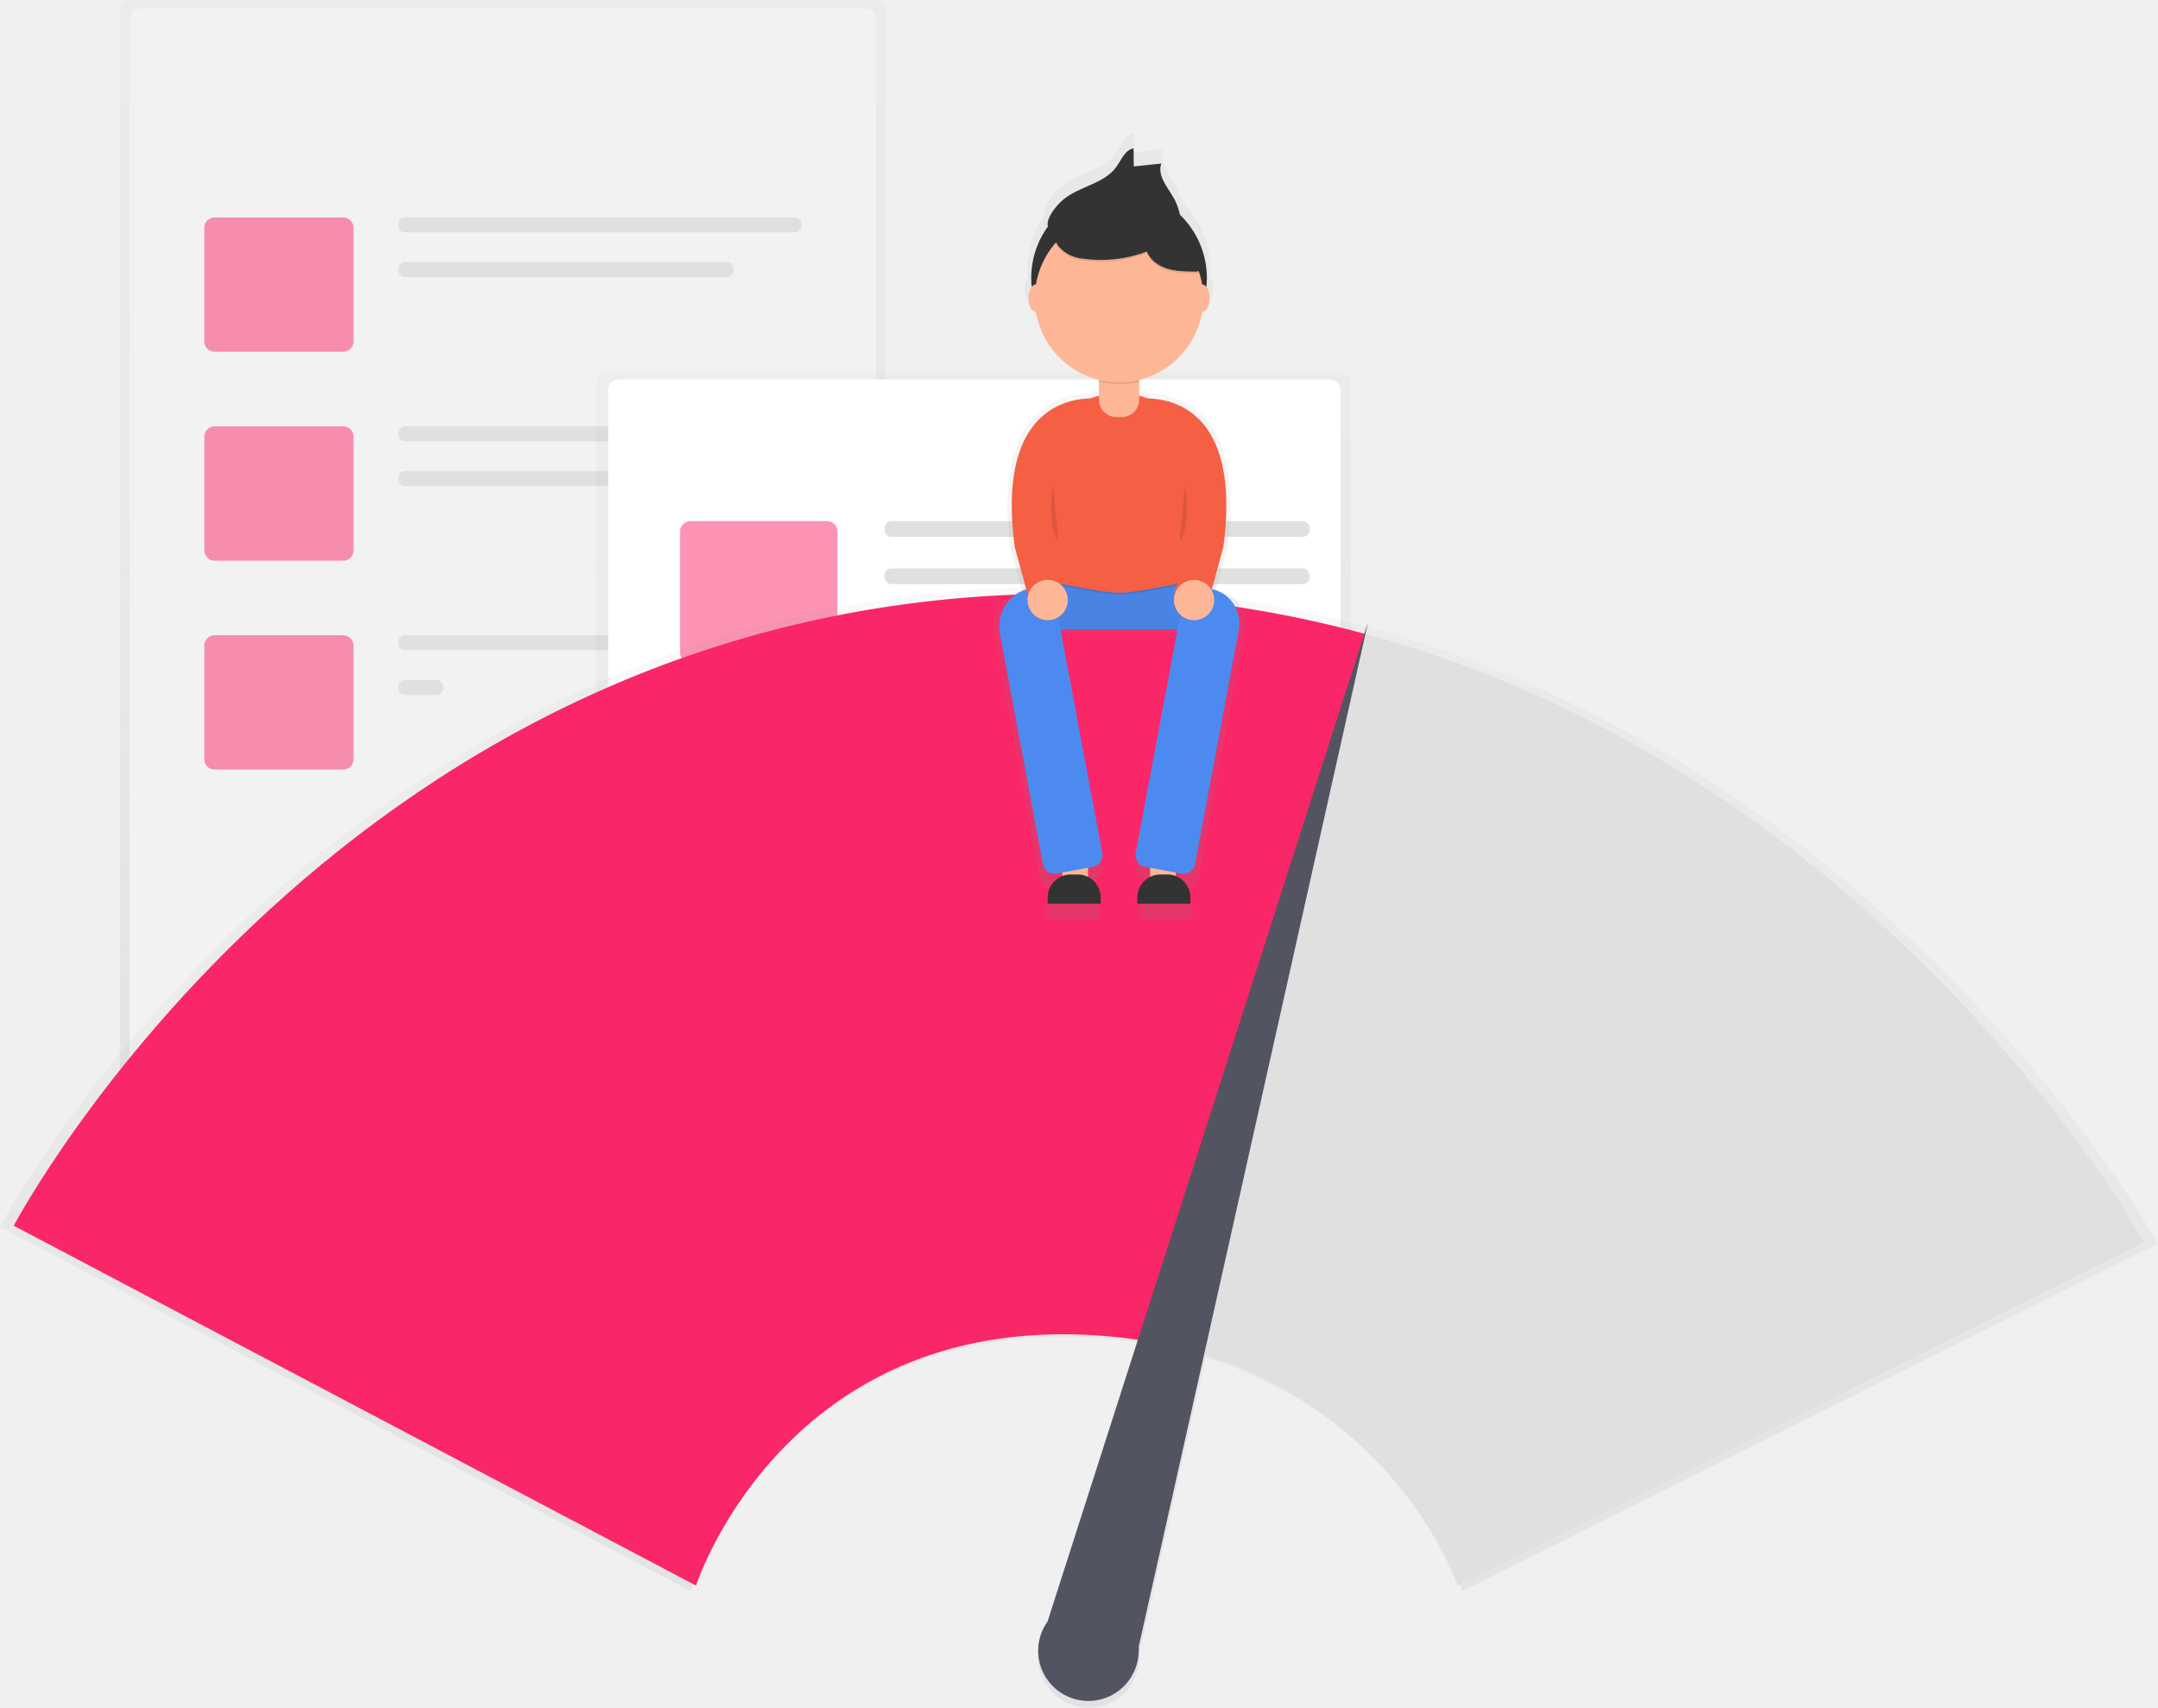
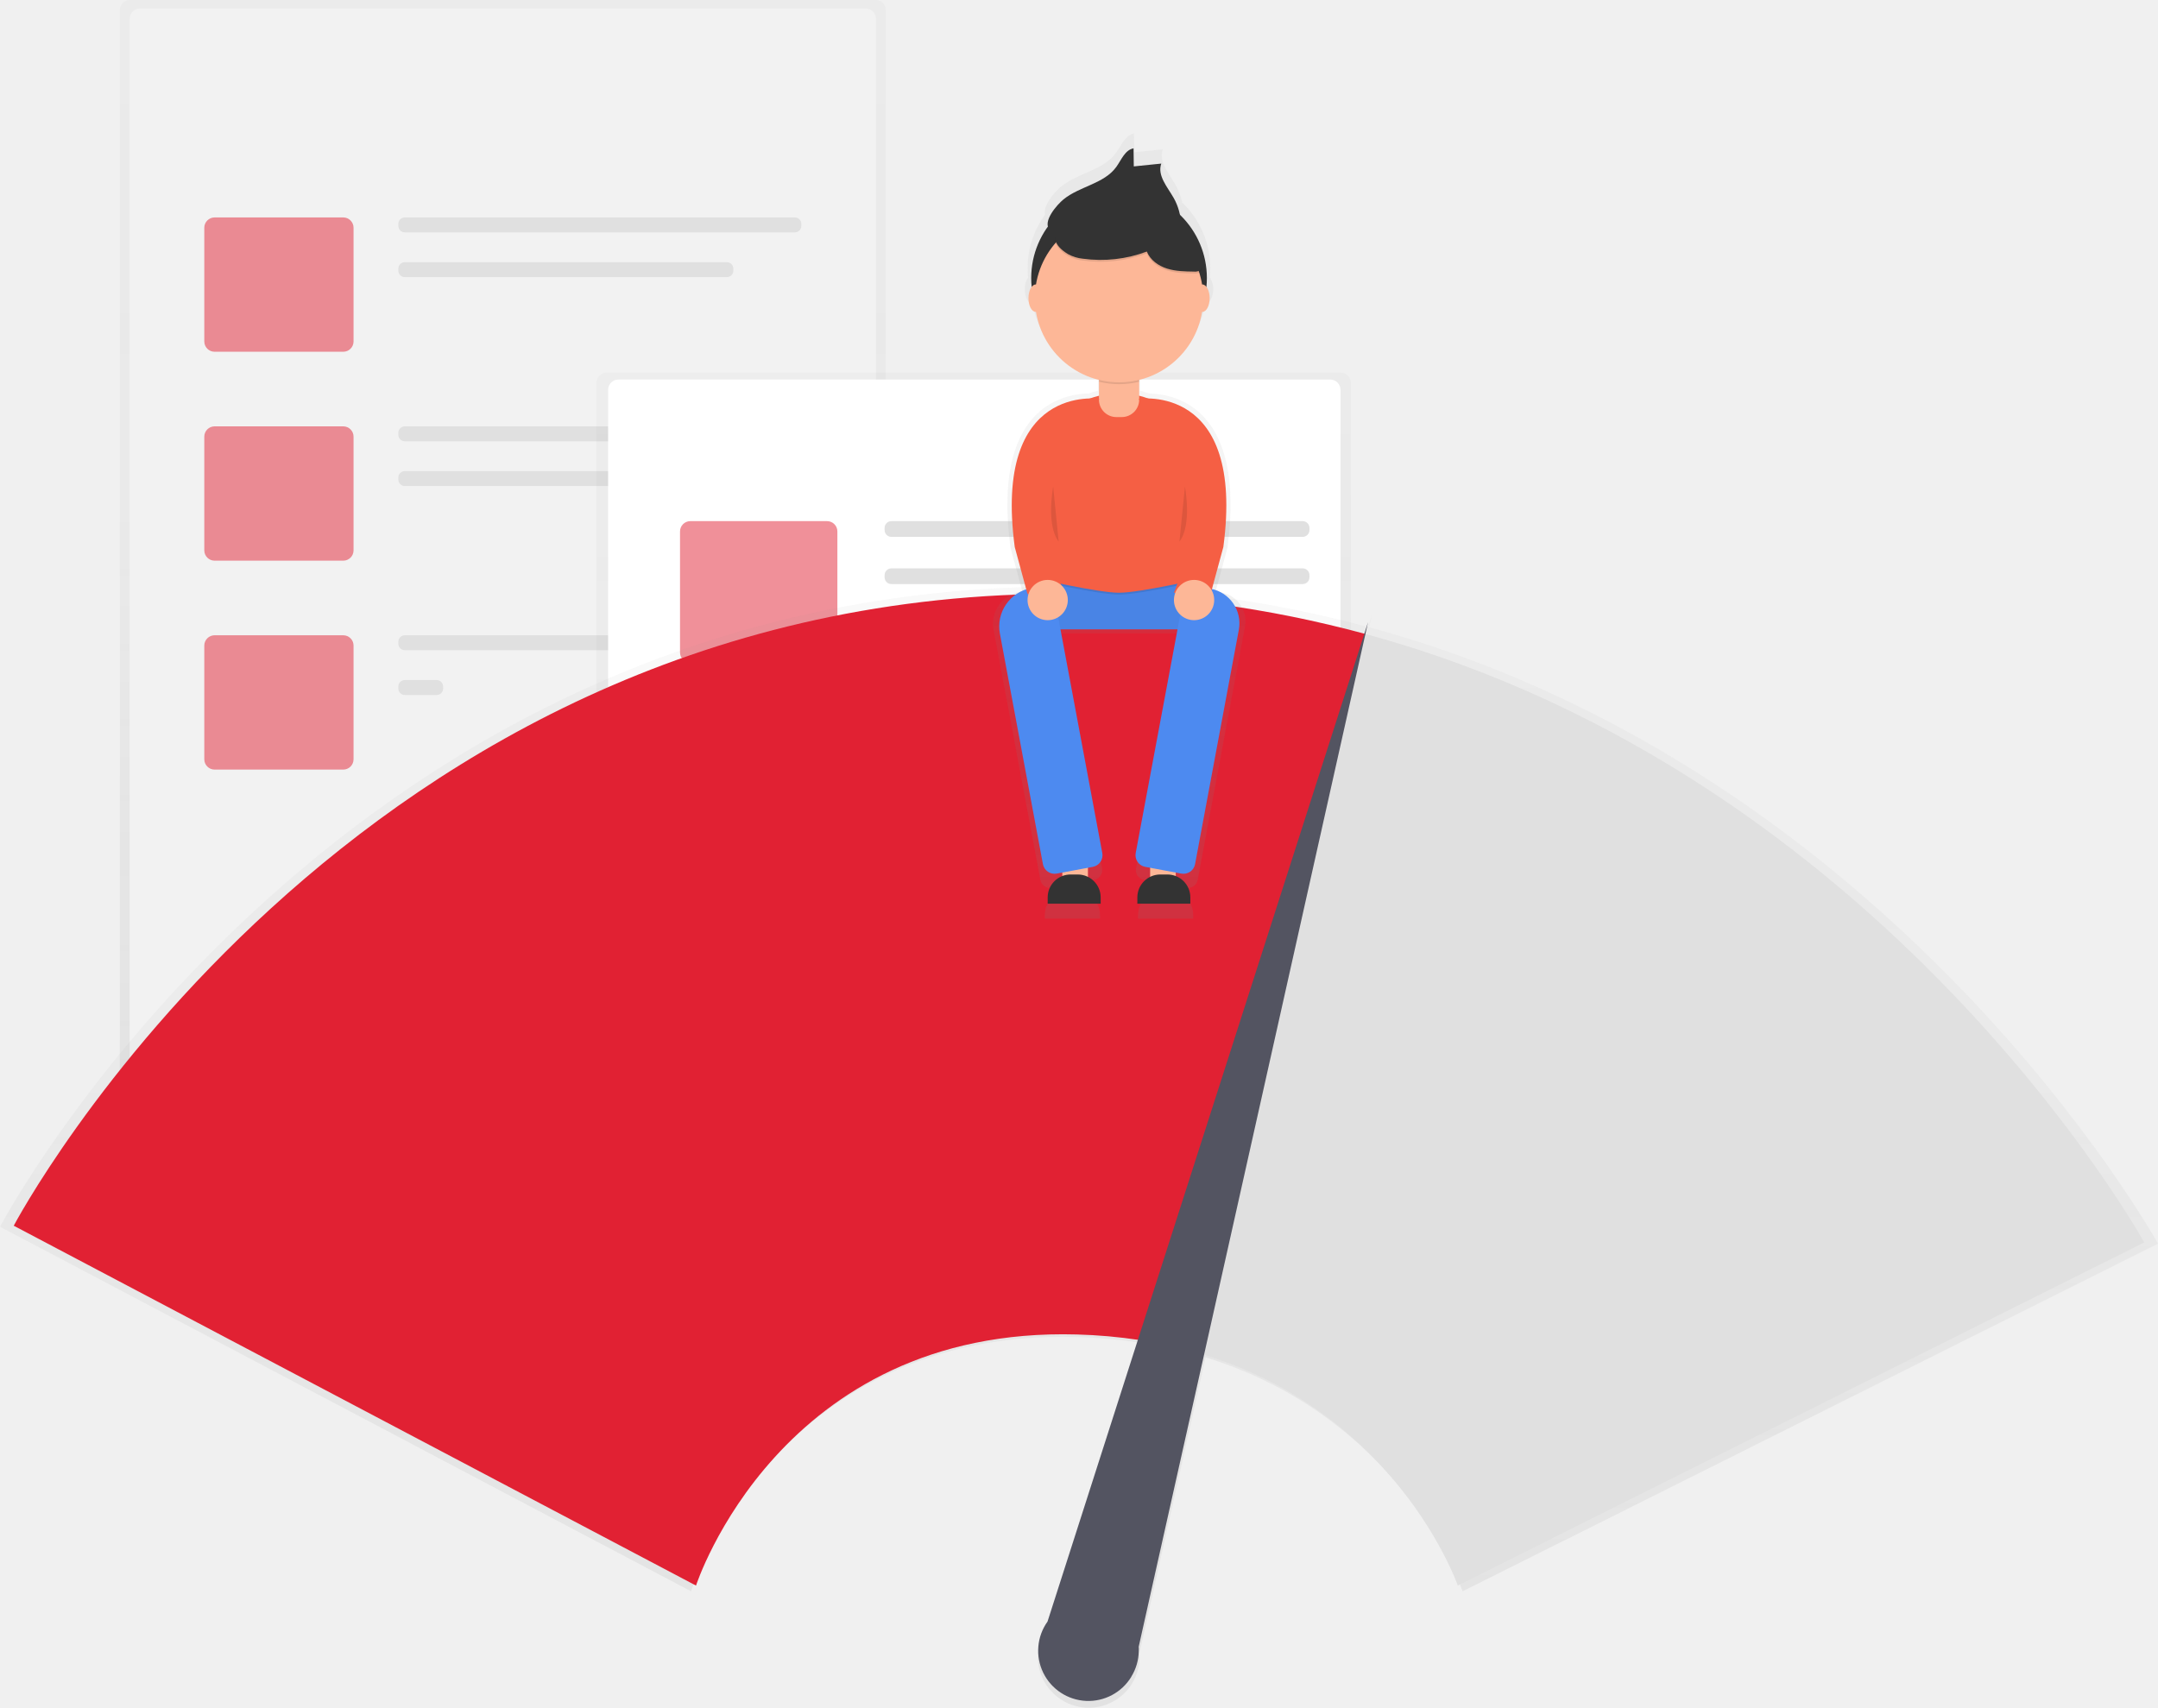
<svg xmlns="http://www.w3.org/2000/svg" xmlns:xlink="http://www.w3.org/1999/xlink" id="f130f8b3-b494-408e-9d23-4781bd978d43" data-name="Layer 1" width="942" height="745.6" viewBox="0 0 942 745.6">
  <defs>
    <linearGradient id="19dcf708-dd5c-44ad-a611-182aebfaf3c5" x1="219.48" y1="505.38" x2="219.48" gradientUnits="userSpaceOnUse">
      <stop offset="0" stop-color="gray" stop-opacity="0.25" />
      <stop offset="0.54" stop-color="gray" stop-opacity="0.12" />
      <stop offset="1" stop-color="gray" stop-opacity="0.1" />
    </linearGradient>
    <linearGradient id="fbcf3902-941f-4a87-a568-e80fc50a1800" x1="425.02" y1="459.78" x2="425.02" y2="162.72" xlink:href="#19dcf708-dd5c-44ad-a611-182aebfaf3c5" />
    <linearGradient id="34819b51-4aee-4e46-acb4-23489a509fb6" x1="600" y1="824.36" x2="600" y2="334.87" xlink:href="#19dcf708-dd5c-44ad-a611-182aebfaf3c5" />
    <linearGradient id="cc414fb6-c720-43be-8b52-f04b3df2ea53" x1="617.59" y1="479.82" x2="617.59" y2="137.05" xlink:href="#19dcf708-dd5c-44ad-a611-182aebfaf3c5" />
  </defs>
  <g opacity="0.5">
    <rect x="52.32" width="334.33" height="505.38" rx="4.5" ry="4.5" fill="url(#19dcf708-dd5c-44ad-a611-182aebfaf3c5)" />
  </g>
  <rect x="56.6" y="3.71" width="325.76" height="495.16" rx="4.5" ry="4.5" fill="#f2f2f2" />
  <g opacity="0.5">
-     <rect x="89.18" y="94.93" width="65.15" height="58.64" rx="4.5" ry="4.5" fill="#f92767" />
+     <rect x="89.18" y="94.93" width="65.15" height="58.64" rx="4.5" ry="4.5" fill="#e12133" />
  </g>
  <rect x="173.88" y="94.93" width="175.91" height="6.52" rx="2.82" ry="2.82" fill="#e0e0e0" />
  <rect x="173.88" y="114.47" width="146.23" height="6.52" rx="2.82" ry="2.82" fill="#e0e0e0" />
  <g opacity="0.5">
-     <rect x="89.18" y="186.14" width="65.15" height="58.64" rx="4.5" ry="4.5" fill="#f92767" />
+     <rect x="89.18" y="186.14" width="65.15" height="58.64" rx="4.5" ry="4.5" fill="#e12133" />
  </g>
  <rect x="173.88" y="186.14" width="175.91" height="6.52" rx="2.82" ry="2.82" fill="#e0e0e0" />
  <rect x="173.88" y="205.68" width="175.91" height="6.52" rx="2.82" ry="2.82" fill="#e0e0e0" />
  <g opacity="0.5">
-     <rect x="89.18" y="277.35" width="65.15" height="58.64" rx="4.5" ry="4.5" fill="#f92767" />
+     <rect x="89.18" y="277.35" width="65.15" height="58.64" rx="4.5" ry="4.5" fill="#e12133" />
  </g>
  <rect x="173.88" y="277.35" width="175.91" height="6.52" rx="2.82" ry="2.82" fill="#e0e0e0" />
  <rect x="173.88" y="296.9" width="19.55" height="6.52" rx="2.82" ry="2.82" fill="#e0e0e0" />
  <g opacity="0.5">
    <rect x="260.36" y="162.72" width="329.32" height="297.06" rx="4.5" ry="4.5" fill="url(#fbcf3902-941f-4a87-a568-e80fc50a1800)" />
  </g>
  <rect x="265.45" y="165.7" width="319.7" height="287.73" rx="4.5" ry="4.5" fill="#fff" />
  <g opacity="0.5">
-     <rect x="296.84" y="227.52" width="68.69" height="61.82" rx="4.5" ry="4.5" fill="#f92767" />
+     <rect x="296.84" y="227.52" width="68.69" height="61.82" rx="4.5" ry="4.5" fill="#e12133" />
  </g>
  <rect x="386.14" y="227.52" width="185.46" height="6.87" rx="2.98" ry="2.98" fill="#e0e0e0" />
  <rect x="386.14" y="248.13" width="185.46" height="6.87" rx="2.98" ry="2.98" fill="#e0e0e0" />
  <rect x="289.97" y="322.92" width="281.63" height="6.87" rx="2.98" ry="2.98" fill="#e0e0e0" />
  <rect x="289.97" y="343.53" width="281.63" height="6.87" rx="2.98" ry="2.98" fill="#e0e0e0" />
  <rect x="289.97" y="371" width="281.63" height="6.87" rx="2.98" ry="2.98" fill="#e0e0e0" />
  <rect x="289.97" y="391.61" width="212.94" height="6.87" rx="2.98" ry="2.98" fill="#e0e0e0" />
  <g opacity="0.5">
    <path d="M726.64,352.64h0l1.17-5.22-1.64,5.1a510.06,510.06,0,0,0-130.8-17.64C277.05,333,129,614.33,129,614.33L430.66,773.49s37-114.74,168.41-111a226.18,226.18,0,0,1,27,2.36L586.09,789.38a22.2,22.2,0,1,0,37.07,24.4h0l0-.06a22.07,22.07,0,0,0,3.27-11.2c0-.67,0-1.34-.07-2l28.9-129.14c86.1,26.48,112.19,102.1,112.19,102.1L1071,621.73S957,415.2,726.64,352.64Z" transform="translate(-129 -78.76)" fill="url(#34819b51-4aee-4e46-acb4-23489a509fb6)" />
  </g>
-   <path d="M595.43,338C281.17,336.17,135,613.89,135,613.89L432.82,771s36.54-113.28,166.27-109.63a223.22,223.22,0,0,1,27.29,2.42L725,355.54A503.55,503.55,0,0,0,595.43,338Z" transform="translate(-129 -78.76)" fill="#f92767" />
+   <path d="M595.43,338C281.17,336.17,135,613.89,135,613.89L432.82,771s36.54-113.28,166.27-109.63a223.22,223.22,0,0,1,27.29,2.42L725,355.54A503.55,503.55,0,0,0,595.43,338Z" transform="translate(-129 -78.76)" fill="#e12133" />
  <path d="M725,355.54,626.38,663.82C734,680.17,765.35,771,765.35,771L1065,621.2S952.41,417.3,725,355.54Z" transform="translate(-129 -78.76)" fill="#e0e0e0" />
  <path d="M626.06,797.71,726.18,350.38,586.26,786.71a21.92,21.92,0,1,0,36.59,24.09h0v-.06a21.79,21.79,0,0,0,3.23-11.05C626.14,799,626.11,798.36,626.06,797.71Z" transform="translate(-129 -78.76)" fill="#535461" />
  <g opacity="0.7">
    <path d="M662.25,337.47l-2.62-.49,5.17-19c8.14-61-22.61-67.19-34.14-67.4a37.91,37.91,0,0,0-4.05-1.23v-7.2a38.22,38.22,0,0,0,28.55-30.86h.1c1.83,0,3.32-2.79,3.32-6.23a8.64,8.64,0,0,0-1.45-5.14q.2-2,.2-4A39.72,39.72,0,0,0,645,167.13a25.6,25.6,0,0,0-2.82-7.58c-2.83-5-7.54-10.18-5.62-15.59l-12.43,1.28-.12-8.19c-3.88.7-5.51,5.19-7.81,8.39-5.54,7.7-16.65,8.77-24,14.77-2.5,2-8.12,8.24-7.05,12.31a39.66,39.66,0,0,0-7.58,23.37q0,2,.2,4a8.64,8.64,0,0,0-1.45,5.14c0,3.44,1.49,6.23,3.32,6.23h.1a38.22,38.22,0,0,0,28.55,30.86v7.2a37.91,37.91,0,0,0-4.05,1.23c-11.53.21-42.28,6.36-34.14,67.4l5.17,19-1.23.23a14.17,14.17,0,0,0-11.33,16.53L583.14,462.9a4.29,4.29,0,0,0,5,3.43l3.59-.67v2.12a11.92,11.92,0,0,0-6.64,10.68v1.35h24.08v-1.35a11.92,11.92,0,0,0-5.81-10.23v-4.75l3.28-.61a4.29,4.29,0,0,0,3.43-5L590.93,355.29H644L624.88,457.88a4.29,4.29,0,0,0,3.43,5l3.28.61v4.75a11.92,11.92,0,0,0-5.81,10.23v1.35h24.08v-1.35a11.92,11.92,0,0,0-6.64-10.68v-2.12l3.59.67a4.29,4.29,0,0,0,5-3.43l20.64-110.56A12.75,12.75,0,0,0,662.25,337.47Z" transform="translate(-129 -78.76)" fill="url(#cc414fb6-c720-43be-8b52-f04b3df2ea53)" />
  </g>
  <rect x="463.72" y="373" width="11.18" height="15.18" fill="#fdb797" />
  <rect x="502.06" y="373" width="11.18" height="15.18" fill="#fdb797" />
  <rect x="451.74" y="248.4" width="73.49" height="26.36" fill="#4d8af0" />
  <g opacity="0.05">
    <rect x="451.74" y="248.4" width="73.49" height="26.36" />
  </g>
  <path d="M580.74,331.95s27.42,6.39,36.74,6.39,36.74-6.39,36.74-6.39v-4H580.74Z" transform="translate(-129 -78.76)" opacity="0.1" />
  <path d="M654.22,331.15s-27.42,6.39-36.74,6.39-36.74-6.39-36.74-6.39V287.22a36.74,36.74,0,0,1,36.74-36.74h0a36.74,36.74,0,0,1,36.74,36.74Z" transform="translate(-129 -78.76)" fill="#f55f44" />
  <path d="M479.7,153.34h17.57a0,0,0,0,1,0,0v21.14a7.61,7.61,0,0,1-7.61,7.61h-2.34a7.61,7.61,0,0,1-7.61-7.61V153.34A0,0,0,0,1,479.7,153.34Z" fill="#fdb797" />
  <path d="M606,457.22l-15.75,2.94a5.17,5.17,0,0,1-6-4.13L565.47,355.39a17.06,17.06,0,0,1,13.64-19.91l4.06-.76a5.17,5.17,0,0,1,6,4.13l21,112.33A5.17,5.17,0,0,1,606,457.22Z" transform="translate(-129 -78.76)" fill="#4d8af0" />
  <path d="M628.92,457.22l15.75,2.94a5.17,5.17,0,0,0,6-4.13l19.1-102.32a15.36,15.36,0,0,0-12.28-17.91l-5.74-1.07a5.17,5.17,0,0,0-6,4.13l-21,112.33A5.17,5.17,0,0,0,628.92,457.22Z" transform="translate(-129 -78.76)" fill="#4d8af0" />
  <path d="M608.7,245.42a36.77,36.77,0,0,0,17.57,0V232.9H608.7Z" transform="translate(-129 -78.76)" opacity="0.1" />
  <circle cx="488.48" cy="121.39" r="38.34" fill="#333" />
  <circle cx="488.48" cy="130.18" r="36.74" fill="#fdb797" />
  <path d="M593.22,165.82c7.07-5.77,17.76-6.8,23.08-14.21,2.21-3.08,3.78-7.41,7.51-8.08l.11,7.88,12-1.23c-1.85,5.2,2.68,10.2,5.41,15a24.66,24.66,0,0,1,3.19,11.61c-4.15,2.49-9.3-.23-13.92-1.68s-9.27-1.56-14-1.69a29.05,29.05,0,0,0-7.22.4,36.41,36.41,0,0,0-6,2.19c-3.18,1.33-13.23,6.36-16.18,3.12C583.88,175.46,590.49,168.05,593.22,165.82Z" transform="translate(-129 -78.76)" fill="#333" />
  <path d="M595.22,190.51a16.85,16.85,0,0,0,6.5,2,57.24,57.24,0,0,0,27.89-3.13c1.46,3.69,5,6.23,8.79,7.43s7.81,1.26,11.78,1.32a4.36,4.36,0,0,0,2.53-.48c1.77-1.19.91-3.93-.12-5.79l-5.12-9.28c-1.51-2.74-3.07-5.54-5.41-7.61-2.94-2.6-6.84-3.82-10.68-4.59a60.24,60.24,0,0,0-27.42.91C594.39,173.82,582.1,182.57,595.22,190.51Z" transform="translate(-129 -78.76)" opacity="0.1" />
  <path d="M595.22,189.71a16.85,16.85,0,0,0,6.5,2,57.24,57.24,0,0,0,27.89-3.13c1.46,3.69,5,6.23,8.79,7.43s7.81,1.26,11.78,1.32a4.36,4.36,0,0,0,2.53-.48c1.77-1.19.91-3.93-.12-5.79l-5.12-9.28c-1.51-2.74-3.07-5.54-5.41-7.61-2.94-2.6-6.84-3.82-10.68-4.59a60.24,60.24,0,0,0-27.42.91C594.39,173,582.1,181.78,595.22,189.71Z" transform="translate(-129 -78.76)" fill="#333" />
  <ellipse cx="524.83" cy="130.18" rx="3.2" ry="5.99" fill="#fdb797" />
  <ellipse cx="452.14" cy="130.18" rx="3.2" ry="5.99" fill="#fdb797" />
  <path d="M608.84,252.92s-46.48-7.24-36.89,64.65l5.59,20.61,16-.64s-10.38-24-4-39.94S608.84,252.92,608.84,252.92Z" transform="translate(-129 -78.76)" fill="#f55f44" />
  <path d="M626.12,252.92s46.48-7.24,36.89,64.65l-5.59,20.61-16-.64s10.38-24,4-39.94S626.12,252.92,626.12,252.92Z" transform="translate(-129 -78.76)" fill="#f55f44" />
  <circle cx="457.33" cy="261.97" r="8.79" fill="#fdb797" />
  <circle cx="521.23" cy="261.97" r="8.79" fill="#fdb797" />
  <path d="M467.37,381.79h3.09a10,10,0,0,1,10,10v2.74a0,0,0,0,1,0,0H457.33a0,0,0,0,1,0,0v-2.74A10,10,0,0,1,467.37,381.79Z" fill="#333" />
  <path d="M506.51,381.79h3.09a10,10,0,0,1,10,10v2.74a0,0,0,0,1,0,0H496.47a0,0,0,0,1,0,0v-2.74A10,10,0,0,1,506.51,381.79Z" fill="#333" />
  <path d="M588.73,291.21s-3.2,16.77,2.4,24" transform="translate(-129 -78.76)" opacity="0.1" />
  <path d="M646.24,291.21s3.2,16.77-2.4,24" transform="translate(-129 -78.76)" opacity="0.1" />
</svg>
